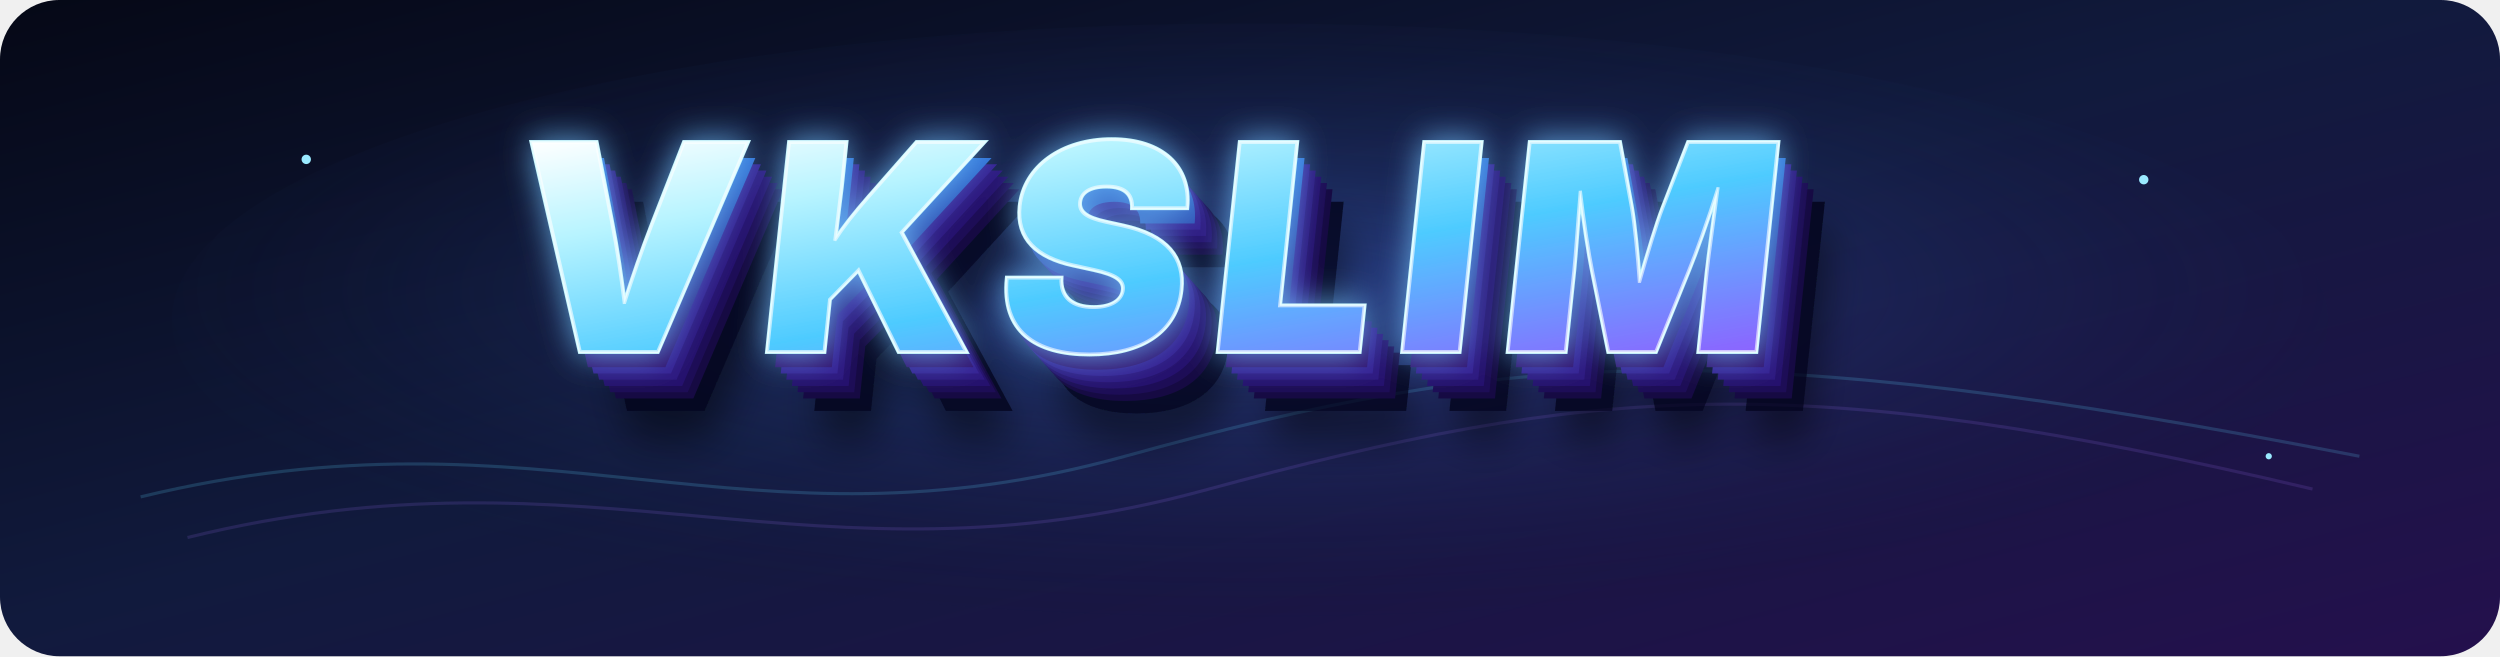
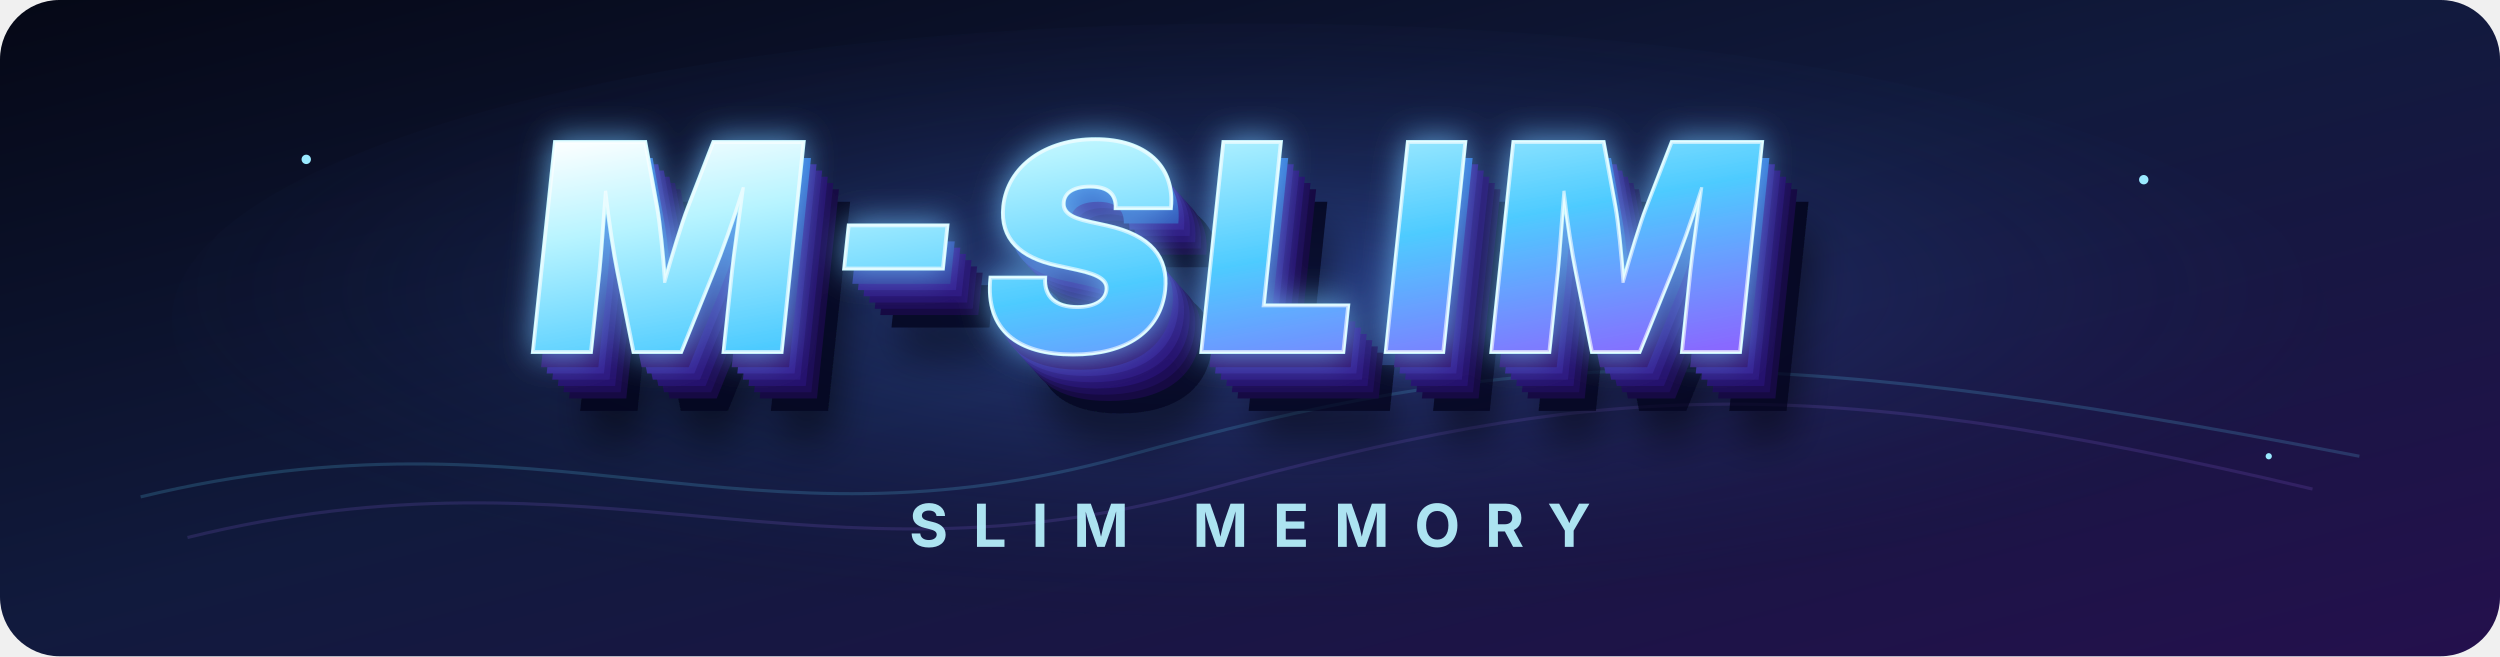
<svg xmlns="http://www.w3.org/2000/svg" width="1600" height="420" viewBox="0 0 1600 420" role="img" aria-labelledby="title desc">
  <defs>
    <linearGradient id="background" x1="0" y1="0" x2="1" y2="1">
      <stop offset="0" stop-color="#050816" />
      <stop offset="0.48" stop-color="#111a3d" />
      <stop offset="1" stop-color="#24104d" />
    </linearGradient>
    <linearGradient id="face" x1="0" y1="0" x2="1" y2="1">
      <stop offset="0" stop-color="#ffffff" />
      <stop offset="0.24" stop-color="#b8f4ff" />
      <stop offset="0.58" stop-color="#4ecbff" />
      <stop offset="1" stop-color="#8c63ff" />
    </linearGradient>
    <linearGradient id="edge" x1="0" y1="0" x2="0" y2="1">
      <stop offset="0" stop-color="#2f72d6" />
      <stop offset="1" stop-color="#32126e" />
    </linearGradient>
    <radialGradient id="halo" cx="50%" cy="45%" r="60%">
      <stop offset="0" stop-color="#4f7dff" stop-opacity="0.38" />
      <stop offset="1" stop-color="#080b1d" stop-opacity="0" />
    </radialGradient>
    <filter id="glow" x="-30%" y="-50%" width="160%" height="220%">
      <feGaussianBlur stdDeviation="11" result="blur" />
      <feColorMatrix in="blur" type="matrix" values="0 0 0 0 0.17 0 0 0 0 0.55 0 0 0 0 1 0 0 0 0.8 0" result="blueGlow" />
      <feMerge>
        <feMergeNode in="blueGlow" />
        <feMergeNode in="SourceGraphic" />
      </feMerge>
    </filter>
    <filter id="shadow" x="-20%" y="-30%" width="140%" height="180%">
      <feGaussianBlur in="SourceAlpha" stdDeviation="14" result="blur" />
      <feOffset dy="18" dx="5" result="offset" />
      <feComponentTransfer>
        <feFuncA type="linear" slope="0.65" />
      </feComponentTransfer>
      <feMerge>
        <feMergeNode />
        <feMergeNode in="SourceGraphic" />
      </feMerge>
    </filter>
  </defs>
  <rect width="1600" height="420" rx="38" fill="url(#background)" />
  <ellipse cx="800" cy="205" rx="690" ry="190" fill="url(#halo)" />
  <path d="M90 318 C350 255 475 360 720 292 S1110 214 1510 292" fill="none" stroke="#62d9ff" stroke-opacity="0.18" stroke-width="2" />
  <path d="M120 344 C380 280 520 382 770 314 S1150 235 1480 313" fill="none" stroke="#a477ff" stroke-opacity="0.15" stroke-width="2" />
  <g text-anchor="middle" font-family="Arial Black, Inter, DejaVu Sans, sans-serif" font-size="184" font-weight="900" letter-spacing="14" transform="skewX(-6)">
-     <text x="785" y="263" fill="#030616" opacity="0.75" filter="url(#shadow)">VKSLIM</text>
-     <text x="777" y="255" fill="#160a43">VKSLIM</text>
-     <text x="773" y="251" fill="#1d0d56">VKSLIM</text>
-     <text x="769" y="247" fill="#25116d">VKSLIM</text>
-     <text x="765" y="243" fill="#2d187f">VKSLIM</text>
-     <text x="761" y="239" fill="#352192">VKSLIM</text>
-     <text x="757" y="235" fill="url(#edge)">VKSLIM</text>
-     <text x="751" y="225" fill="url(#face)" stroke="#c5f8ff" stroke-width="3" paint-order="stroke" filter="url(#glow)">VKSLIM</text>
-     <text x="751" y="225" fill="none" stroke="#ffffff" stroke-opacity="0.6" stroke-width="2">VKSLIM</text>
+     <text x="785" y="263" fill="#030616" opacity="0.75" filter="url(#shadow)">M-SLIM</text>
+     <text x="777" y="255" fill="#160a43">M-SLIM</text>
+     <text x="773" y="251" fill="#1d0d56">M-SLIM</text>
+     <text x="769" y="247" fill="#25116d">M-SLIM</text>
+     <text x="765" y="243" fill="#2d187f">M-SLIM</text>
+     <text x="761" y="239" fill="#352192">M-SLIM</text>
+     <text x="757" y="235" fill="url(#edge)">M-SLIM</text>
+     <text x="751" y="225" fill="url(#face)" stroke="#c5f8ff" stroke-width="3" paint-order="stroke" filter="url(#glow)">M-SLIM</text>
+     <text x="751" y="225" fill="none" stroke="#ffffff" stroke-opacity="0.6" stroke-width="2">M-SLIM</text>
  </g>
+   <text x="800" y="350" text-anchor="middle" font-family="Inter, DejaVu Sans, sans-serif" font-size="38" font-weight="700" letter-spacing="16" fill="#b8f4ff" opacity="0.92">SLIM MEMORY</text>
  <g fill="#9aeaff">
    <circle cx="196" cy="102" r="3" />
    <circle cx="1372" cy="115" r="3" />
    <circle cx="1452" cy="292" r="2" />
  </g>
</svg>
